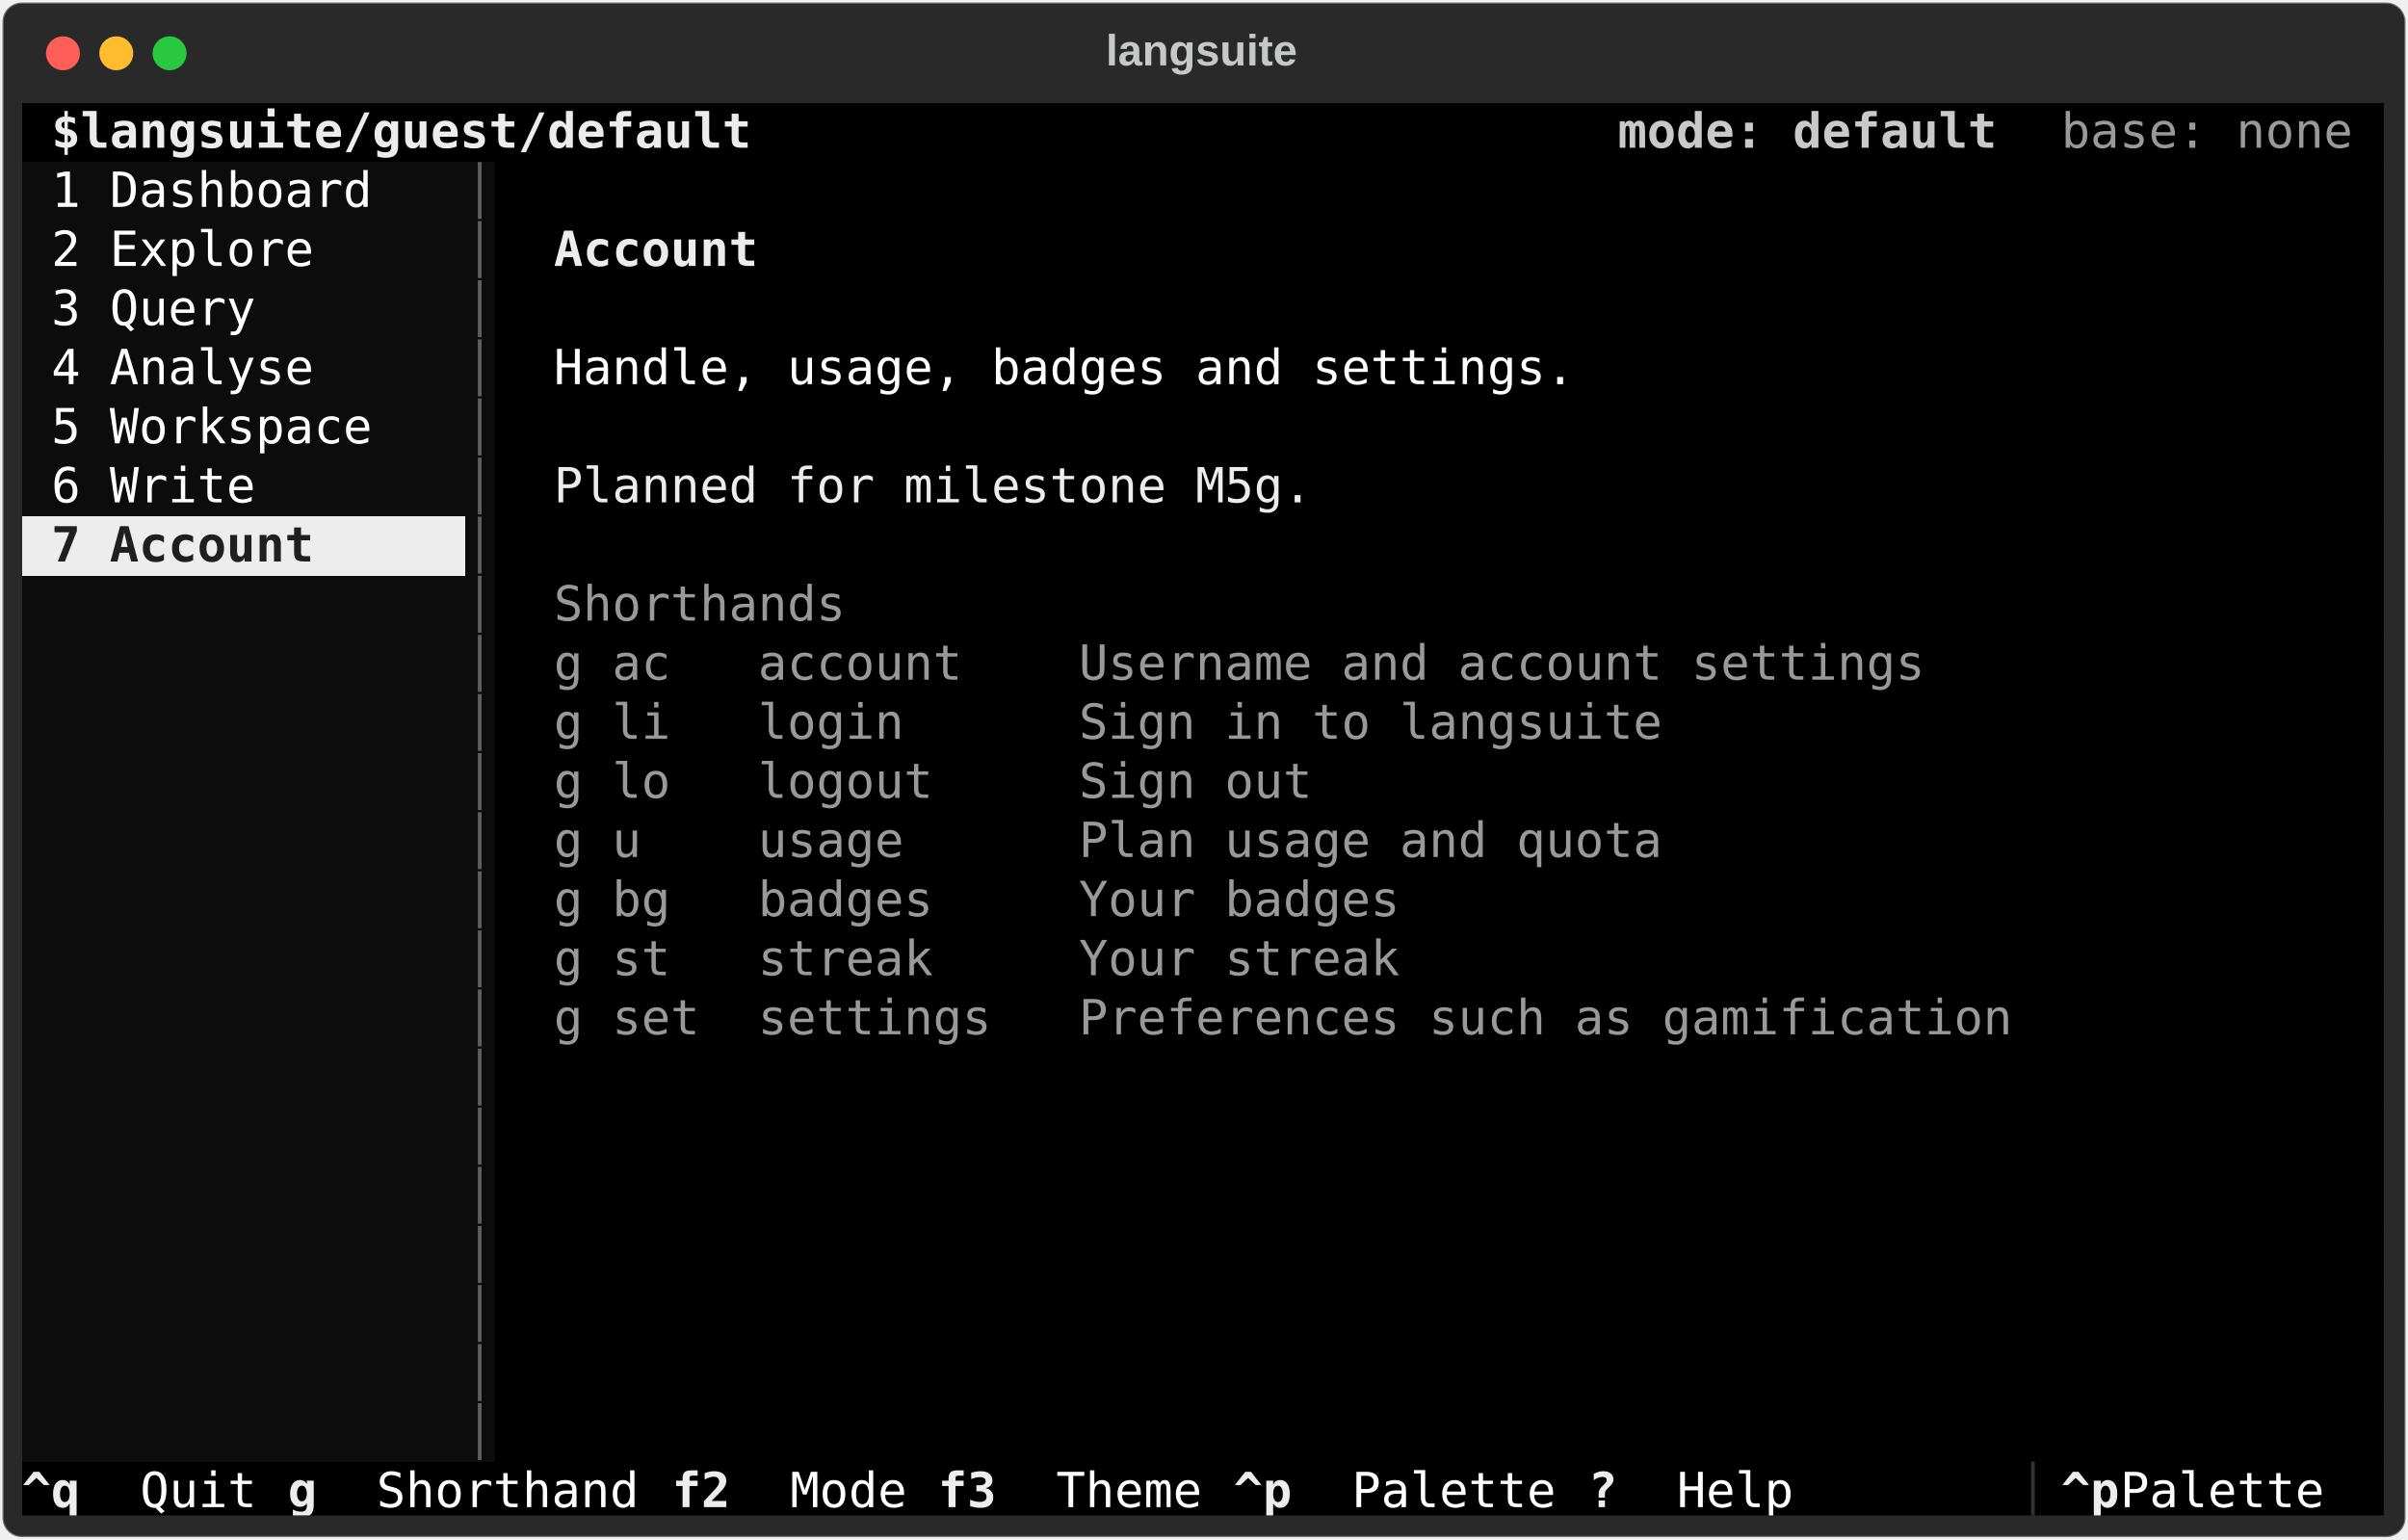
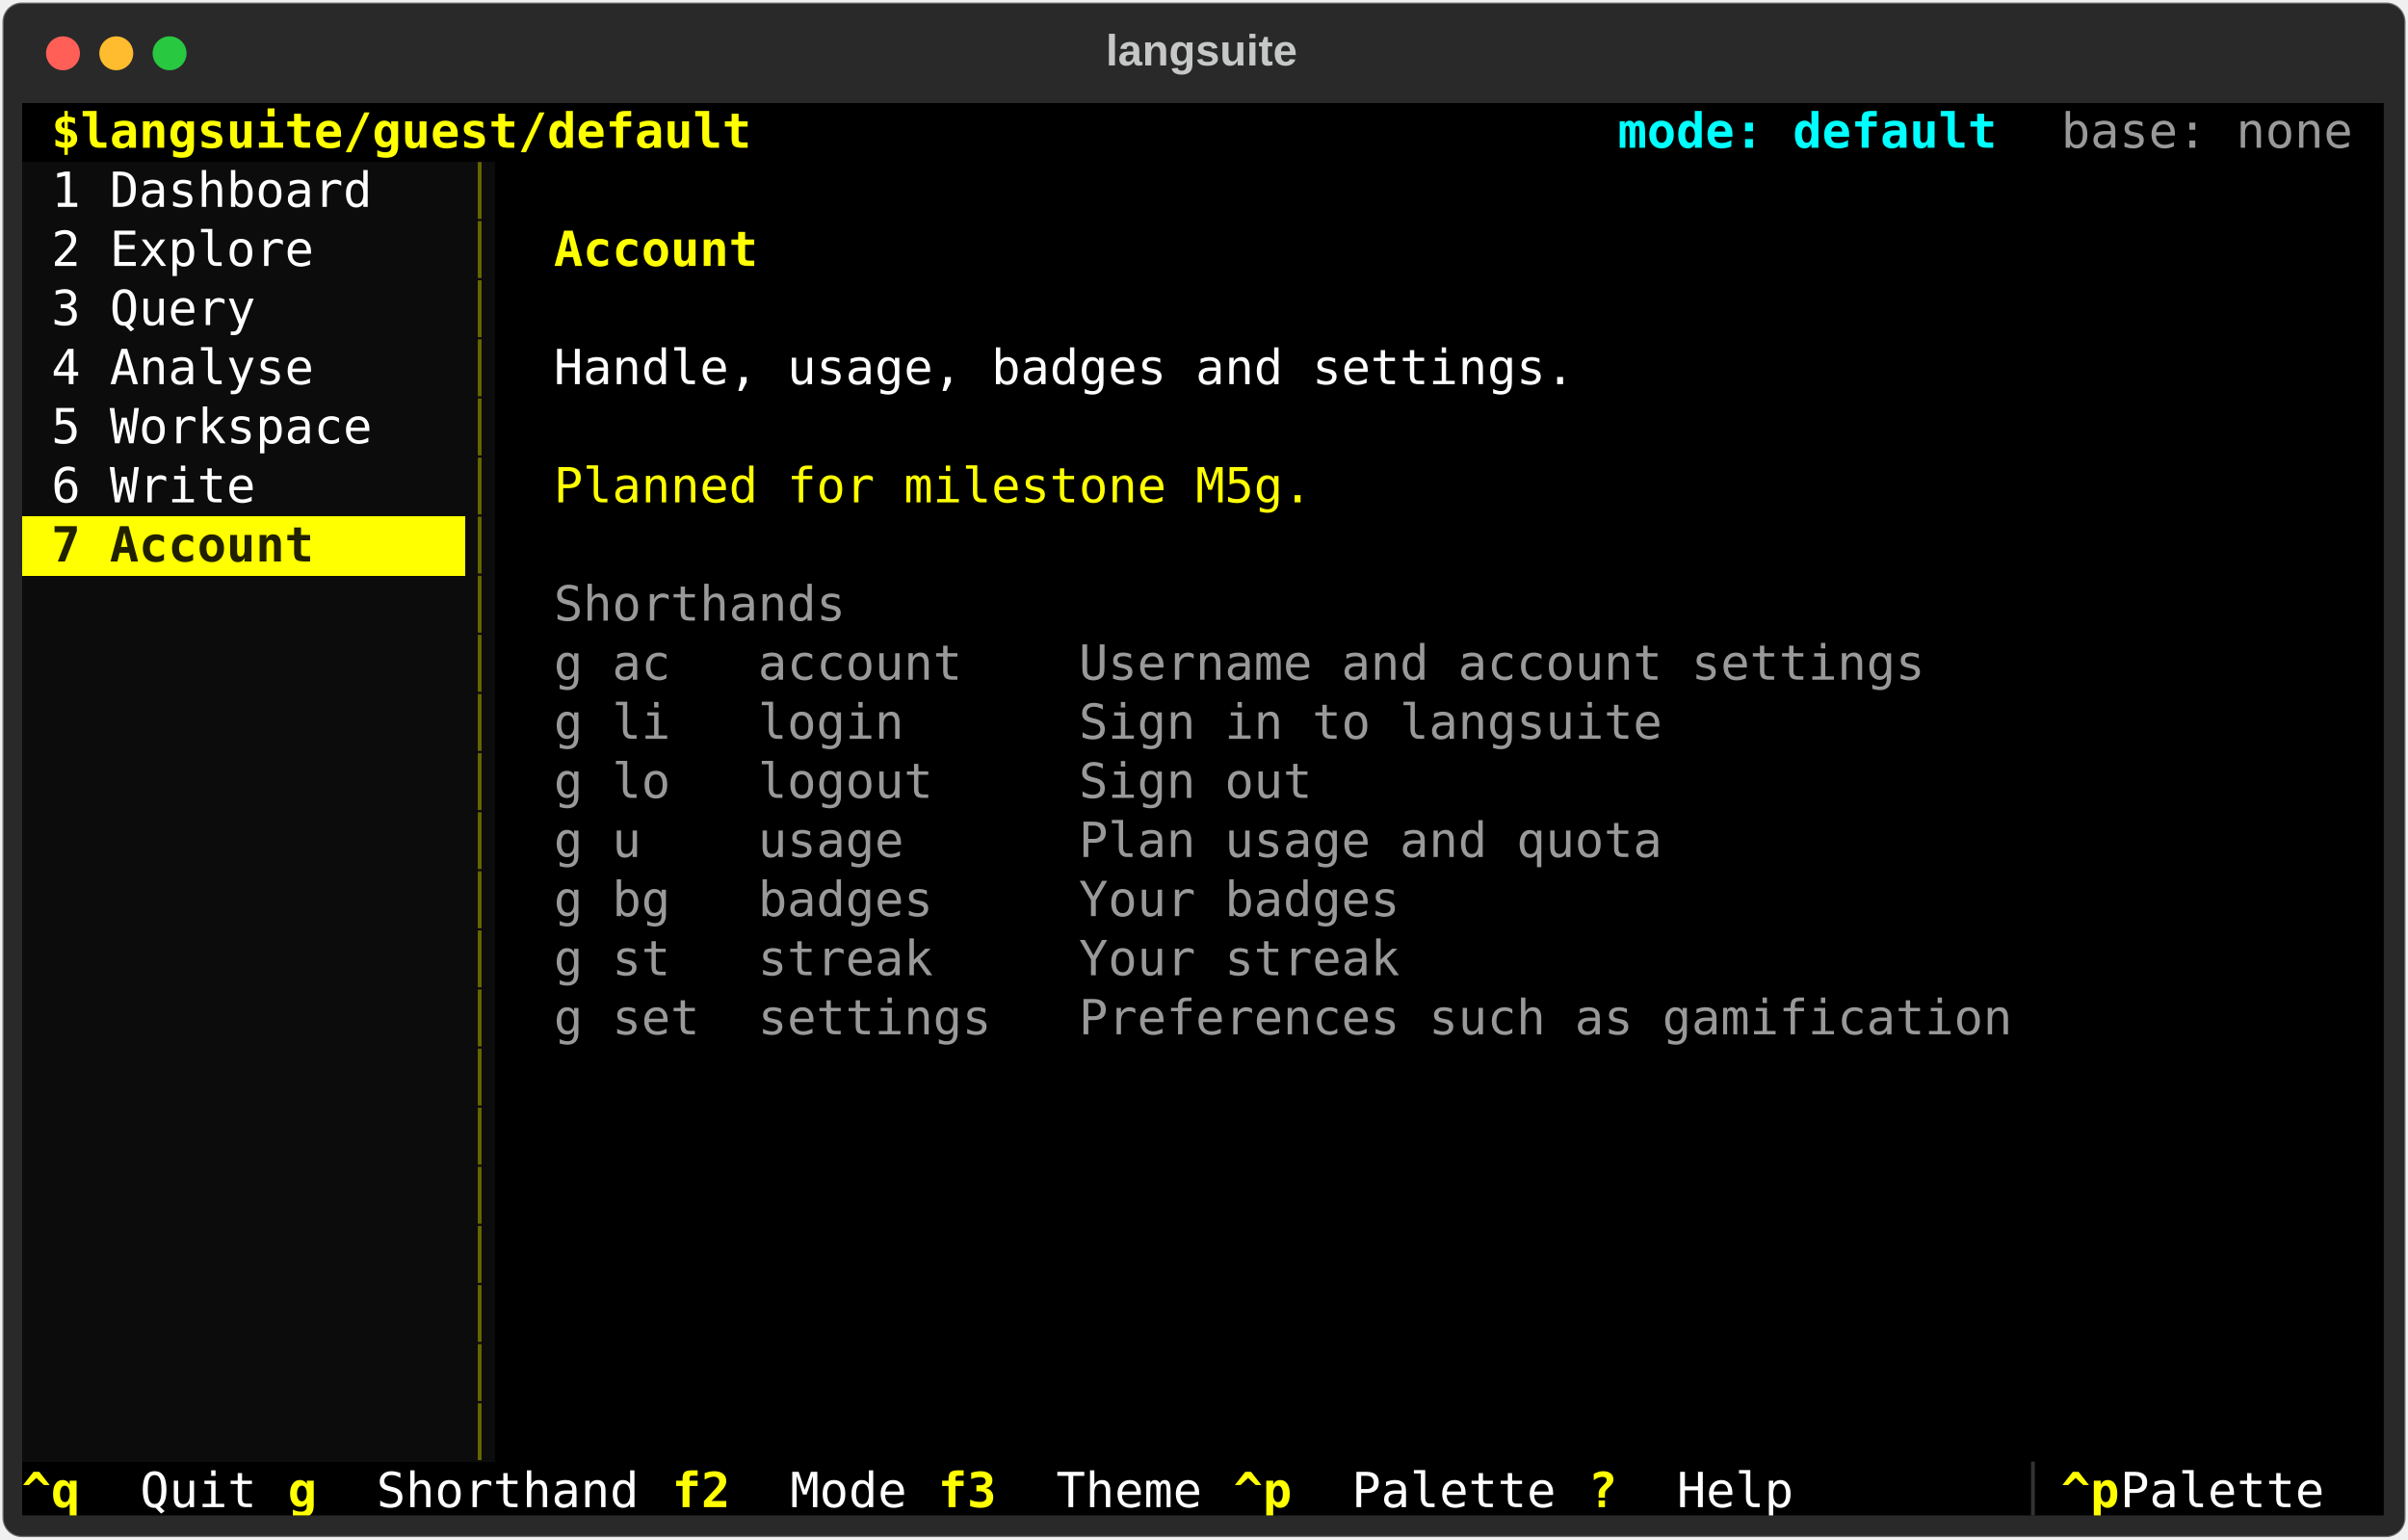
<svg xmlns="http://www.w3.org/2000/svg" class="rich-terminal" viewBox="0 0 994 635.6">
  <style>

    @font-face {
        font-family: "Fira Code";
        src: local("FiraCode-Regular"),
                url("https://cdnjs.cloudflare.com/ajax/libs/firacode/6.2.0/woff2/FiraCode-Regular.woff2") format("woff2"),
                url("https://cdnjs.cloudflare.com/ajax/libs/firacode/6.2.0/woff/FiraCode-Regular.woff") format("woff");
        font-style: normal;
        font-weight: 400;
    }
    @font-face {
        font-family: "Fira Code";
        src: local("FiraCode-Bold"),
                url("https://cdnjs.cloudflare.com/ajax/libs/firacode/6.2.0/woff2/FiraCode-Bold.woff2") format("woff2"),
                url("https://cdnjs.cloudflare.com/ajax/libs/firacode/6.2.0/woff/FiraCode-Bold.woff") format("woff");
        font-style: bold;
        font-weight: 700;
    }

    .terminal-matrix {
        font-family: Fira Code, monospace;
        font-size: 20px;
        line-height: 24.4px;
        font-variant-east-asian: full-width;
    }

    .terminal-title {
        font-size: 18px;
        font-weight: bold;
        font-family: arial;
    }

    .terminal-r1 { fill: #c5c8c6 }
- .terminal-r2 { fill: #ececec;font-weight: bold }
- .terminal-r3 { fill: #c9c9c9;font-weight: bold }
+ .terminal-r2 { fill: #feff00;font-weight: bold }
+ .terminal-r3 { fill: #00ffff;font-weight: bold }
.terminal-r4 { fill: #999999 }
.terminal-r5 { fill: #ffffff }
- .terminal-r6 { fill: #5e5e5e }
- .terminal-r7 { fill: #ececec }
- .terminal-r8 { fill: #1f1f1f;font-weight: bold }
- .terminal-r9 { fill: #ededed;font-weight: bold }
+ .terminal-r6 { fill: #656600 }
+ .terminal-r7 { fill: #feff00 }
+ .terminal-r8 { fill: #212100;font-weight: bold }
+ .terminal-r9 { fill: #ffff00;font-weight: bold }
.terminal-r10 { fill: #333333 }
    </style>
  <defs>
    <clipPath id="terminal-clip-terminal">
      <rect x="0" y="0" width="975.0" height="584.6" />
    </clipPath>
    <clipPath id="terminal-line-0">
      <rect x="0" y="1.5" width="976" height="24.65" />
    </clipPath>
    <clipPath id="terminal-line-1">
      <rect x="0" y="25.9" width="976" height="24.65" />
    </clipPath>
    <clipPath id="terminal-line-2">
      <rect x="0" y="50.3" width="976" height="24.65" />
    </clipPath>
    <clipPath id="terminal-line-3">
      <rect x="0" y="74.7" width="976" height="24.65" />
    </clipPath>
    <clipPath id="terminal-line-4">
      <rect x="0" y="99.1" width="976" height="24.65" />
    </clipPath>
    <clipPath id="terminal-line-5">
      <rect x="0" y="123.5" width="976" height="24.65" />
    </clipPath>
    <clipPath id="terminal-line-6">
      <rect x="0" y="147.9" width="976" height="24.65" />
    </clipPath>
    <clipPath id="terminal-line-7">
      <rect x="0" y="172.3" width="976" height="24.65" />
    </clipPath>
    <clipPath id="terminal-line-8">
      <rect x="0" y="196.7" width="976" height="24.65" />
    </clipPath>
    <clipPath id="terminal-line-9">
      <rect x="0" y="221.1" width="976" height="24.65" />
    </clipPath>
    <clipPath id="terminal-line-10">
      <rect x="0" y="245.5" width="976" height="24.65" />
    </clipPath>
    <clipPath id="terminal-line-11">
      <rect x="0" y="269.9" width="976" height="24.65" />
    </clipPath>
    <clipPath id="terminal-line-12">
      <rect x="0" y="294.3" width="976" height="24.65" />
    </clipPath>
    <clipPath id="terminal-line-13">
      <rect x="0" y="318.7" width="976" height="24.65" />
    </clipPath>
    <clipPath id="terminal-line-14">
      <rect x="0" y="343.1" width="976" height="24.65" />
    </clipPath>
    <clipPath id="terminal-line-15">
      <rect x="0" y="367.5" width="976" height="24.65" />
    </clipPath>
    <clipPath id="terminal-line-16">
      <rect x="0" y="391.9" width="976" height="24.65" />
    </clipPath>
    <clipPath id="terminal-line-17">
      <rect x="0" y="416.3" width="976" height="24.65" />
    </clipPath>
    <clipPath id="terminal-line-18">
      <rect x="0" y="440.7" width="976" height="24.65" />
    </clipPath>
    <clipPath id="terminal-line-19">
      <rect x="0" y="465.1" width="976" height="24.65" />
    </clipPath>
    <clipPath id="terminal-line-20">
      <rect x="0" y="489.5" width="976" height="24.65" />
    </clipPath>
    <clipPath id="terminal-line-21">
      <rect x="0" y="513.9" width="976" height="24.65" />
    </clipPath>
    <clipPath id="terminal-line-22">
      <rect x="0" y="538.3" width="976" height="24.65" />
    </clipPath>
  </defs>
  <rect fill="#292929" stroke="rgba(255,255,255,0.35)" stroke-width="1" x="1" y="1" width="992" height="633.6" rx="8" />
  <text class="terminal-title" fill="#c5c8c6" text-anchor="middle" x="496" y="27">langsuite</text>
  <g transform="translate(26,22)">
    <circle cx="0" cy="0" r="7" fill="#ff5f57" />
    <circle cx="22" cy="0" r="7" fill="#febc2e" />
    <circle cx="44" cy="0" r="7" fill="#28c840" />
  </g>
  <g transform="translate(9, 41)" clip-path="url(#terminal-clip-terminal)">
    <rect fill="#000000" x="0" y="1.5" width="12.2" height="24.65" shape-rendering="crispEdges" />
    <rect fill="#000000" x="12.2" y="1.5" width="292.8" height="24.65" shape-rendering="crispEdges" />
    <rect fill="#000000" x="305" y="1.5" width="353.8" height="24.65" shape-rendering="crispEdges" />
    <rect fill="#000000" x="658.8" y="1.5" width="158.6" height="24.65" shape-rendering="crispEdges" />
    <rect fill="#000000" x="817.4" y="1.5" width="24.4" height="24.65" shape-rendering="crispEdges" />
    <rect fill="#000000" x="841.8" y="1.5" width="122" height="24.65" shape-rendering="crispEdges" />
    <rect fill="#000000" x="963.8" y="1.5" width="12.2" height="24.65" shape-rendering="crispEdges" />
    <rect fill="#0c0c0c" x="0" y="25.9" width="12.2" height="24.65" shape-rendering="crispEdges" />
    <rect fill="#0c0c0c" x="12.2" y="25.9" width="134.2" height="24.65" shape-rendering="crispEdges" />
    <rect fill="#0c0c0c" x="146.4" y="25.9" width="36.6" height="24.65" shape-rendering="crispEdges" />
    <rect fill="#0c0c0c" x="183" y="25.9" width="12.2" height="24.65" shape-rendering="crispEdges" />
    <rect fill="#000000" x="195.2" y="25.9" width="780.8" height="24.65" shape-rendering="crispEdges" />
    <rect fill="#0c0c0c" x="0" y="50.3" width="12.2" height="24.65" shape-rendering="crispEdges" />
    <rect fill="#0c0c0c" x="12.2" y="50.3" width="109.8" height="24.65" shape-rendering="crispEdges" />
    <rect fill="#0c0c0c" x="122" y="50.3" width="61" height="24.65" shape-rendering="crispEdges" />
    <rect fill="#0c0c0c" x="183" y="50.3" width="12.2" height="24.65" shape-rendering="crispEdges" />
    <rect fill="#000000" x="195.2" y="50.3" width="24.4" height="24.65" shape-rendering="crispEdges" />
    <rect fill="#000000" x="219.6" y="50.3" width="85.4" height="24.65" shape-rendering="crispEdges" />
    <rect fill="#000000" x="305" y="50.3" width="671" height="24.65" shape-rendering="crispEdges" />
    <rect fill="#0c0c0c" x="0" y="74.7" width="12.2" height="24.65" shape-rendering="crispEdges" />
    <rect fill="#0c0c0c" x="12.2" y="74.7" width="85.4" height="24.65" shape-rendering="crispEdges" />
    <rect fill="#0c0c0c" x="97.6" y="74.7" width="85.4" height="24.65" shape-rendering="crispEdges" />
    <rect fill="#0c0c0c" x="183" y="74.7" width="12.2" height="24.65" shape-rendering="crispEdges" />
    <rect fill="#000000" x="195.2" y="74.7" width="780.8" height="24.65" shape-rendering="crispEdges" />
    <rect fill="#0c0c0c" x="0" y="99.1" width="12.2" height="24.65" shape-rendering="crispEdges" />
    <rect fill="#0c0c0c" x="12.2" y="99.1" width="109.8" height="24.65" shape-rendering="crispEdges" />
    <rect fill="#0c0c0c" x="122" y="99.1" width="61" height="24.65" shape-rendering="crispEdges" />
    <rect fill="#0c0c0c" x="183" y="99.1" width="12.2" height="24.65" shape-rendering="crispEdges" />
    <rect fill="#000000" x="195.2" y="99.1" width="24.4" height="24.65" shape-rendering="crispEdges" />
    <rect fill="#000000" x="219.6" y="99.1" width="427" height="24.65" shape-rendering="crispEdges" />
    <rect fill="#000000" x="646.6" y="99.1" width="329.4" height="24.65" shape-rendering="crispEdges" />
    <rect fill="#0c0c0c" x="0" y="123.5" width="12.2" height="24.65" shape-rendering="crispEdges" />
    <rect fill="#0c0c0c" x="12.2" y="123.5" width="134.2" height="24.65" shape-rendering="crispEdges" />
    <rect fill="#0c0c0c" x="146.4" y="123.5" width="36.6" height="24.65" shape-rendering="crispEdges" />
    <rect fill="#0c0c0c" x="183" y="123.5" width="12.2" height="24.65" shape-rendering="crispEdges" />
    <rect fill="#000000" x="195.2" y="123.5" width="780.8" height="24.65" shape-rendering="crispEdges" />
    <rect fill="#0c0c0c" x="0" y="147.9" width="12.2" height="24.65" shape-rendering="crispEdges" />
    <rect fill="#0c0c0c" x="12.2" y="147.9" width="85.4" height="24.65" shape-rendering="crispEdges" />
    <rect fill="#0c0c0c" x="97.6" y="147.9" width="85.4" height="24.65" shape-rendering="crispEdges" />
    <rect fill="#0c0c0c" x="183" y="147.9" width="12.2" height="24.65" shape-rendering="crispEdges" />
    <rect fill="#000000" x="195.2" y="147.9" width="24.4" height="24.65" shape-rendering="crispEdges" />
    <rect fill="#000000" x="219.6" y="147.9" width="317.2" height="24.65" shape-rendering="crispEdges" />
    <rect fill="#000000" x="536.8" y="147.9" width="439.2" height="24.65" shape-rendering="crispEdges" />
-     <rect fill="#ededed" x="0" y="172.3" width="12.2" height="24.65" shape-rendering="crispEdges" />
-     <rect fill="#ededed" x="12.2" y="172.3" width="109.8" height="24.65" shape-rendering="crispEdges" />
-     <rect fill="#ededed" x="122" y="172.3" width="61" height="24.65" shape-rendering="crispEdges" />
+     <rect fill="#ffff00" x="0" y="172.3" width="12.2" height="24.65" shape-rendering="crispEdges" />
+     <rect fill="#ffff00" x="12.2" y="172.3" width="109.8" height="24.65" shape-rendering="crispEdges" />
+     <rect fill="#ffff00" x="122" y="172.3" width="61" height="24.65" shape-rendering="crispEdges" />
    <rect fill="#0c0c0c" x="183" y="172.3" width="12.2" height="24.65" shape-rendering="crispEdges" />
    <rect fill="#000000" x="195.2" y="172.3" width="780.8" height="24.65" shape-rendering="crispEdges" />
    <rect fill="#0c0c0c" x="0" y="196.7" width="183" height="24.65" shape-rendering="crispEdges" />
    <rect fill="#0c0c0c" x="183" y="196.7" width="12.2" height="24.65" shape-rendering="crispEdges" />
    <rect fill="#000000" x="195.2" y="196.7" width="24.4" height="24.65" shape-rendering="crispEdges" />
    <rect fill="#000000" x="219.6" y="196.7" width="122" height="24.65" shape-rendering="crispEdges" />
    <rect fill="#000000" x="341.6" y="196.7" width="634.4" height="24.65" shape-rendering="crispEdges" />
    <rect fill="#0c0c0c" x="0" y="221.1" width="183" height="24.65" shape-rendering="crispEdges" />
    <rect fill="#0c0c0c" x="183" y="221.1" width="12.2" height="24.65" shape-rendering="crispEdges" />
    <rect fill="#000000" x="195.2" y="221.1" width="24.4" height="24.65" shape-rendering="crispEdges" />
    <rect fill="#000000" x="219.6" y="221.1" width="597.8" height="24.65" shape-rendering="crispEdges" />
    <rect fill="#000000" x="817.4" y="221.1" width="158.6" height="24.65" shape-rendering="crispEdges" />
    <rect fill="#0c0c0c" x="0" y="245.5" width="183" height="24.65" shape-rendering="crispEdges" />
    <rect fill="#0c0c0c" x="183" y="245.5" width="12.2" height="24.65" shape-rendering="crispEdges" />
    <rect fill="#000000" x="195.2" y="245.5" width="24.4" height="24.65" shape-rendering="crispEdges" />
    <rect fill="#000000" x="219.6" y="245.5" width="488" height="24.65" shape-rendering="crispEdges" />
    <rect fill="#000000" x="707.6" y="245.5" width="268.4" height="24.65" shape-rendering="crispEdges" />
    <rect fill="#0c0c0c" x="0" y="269.9" width="183" height="24.65" shape-rendering="crispEdges" />
    <rect fill="#0c0c0c" x="183" y="269.9" width="12.2" height="24.65" shape-rendering="crispEdges" />
    <rect fill="#000000" x="195.2" y="269.9" width="24.4" height="24.65" shape-rendering="crispEdges" />
    <rect fill="#000000" x="219.6" y="269.9" width="341.6" height="24.65" shape-rendering="crispEdges" />
    <rect fill="#000000" x="561.2" y="269.9" width="414.8" height="24.65" shape-rendering="crispEdges" />
    <rect fill="#0c0c0c" x="0" y="294.3" width="183" height="24.65" shape-rendering="crispEdges" />
    <rect fill="#0c0c0c" x="183" y="294.3" width="12.2" height="24.65" shape-rendering="crispEdges" />
    <rect fill="#000000" x="195.2" y="294.3" width="24.4" height="24.65" shape-rendering="crispEdges" />
    <rect fill="#000000" x="219.6" y="294.3" width="488" height="24.65" shape-rendering="crispEdges" />
    <rect fill="#000000" x="707.6" y="294.3" width="268.4" height="24.65" shape-rendering="crispEdges" />
    <rect fill="#0c0c0c" x="0" y="318.7" width="183" height="24.65" shape-rendering="crispEdges" />
    <rect fill="#0c0c0c" x="183" y="318.7" width="12.2" height="24.65" shape-rendering="crispEdges" />
    <rect fill="#000000" x="195.2" y="318.7" width="24.4" height="24.65" shape-rendering="crispEdges" />
    <rect fill="#000000" x="219.6" y="318.7" width="378.2" height="24.65" shape-rendering="crispEdges" />
    <rect fill="#000000" x="597.8" y="318.7" width="378.2" height="24.65" shape-rendering="crispEdges" />
    <rect fill="#0c0c0c" x="0" y="343.1" width="183" height="24.65" shape-rendering="crispEdges" />
    <rect fill="#0c0c0c" x="183" y="343.1" width="12.2" height="24.65" shape-rendering="crispEdges" />
    <rect fill="#000000" x="195.2" y="343.1" width="24.4" height="24.65" shape-rendering="crispEdges" />
    <rect fill="#000000" x="219.6" y="343.1" width="378.2" height="24.65" shape-rendering="crispEdges" />
    <rect fill="#000000" x="597.8" y="343.1" width="378.2" height="24.65" shape-rendering="crispEdges" />
    <rect fill="#0c0c0c" x="0" y="367.5" width="183" height="24.65" shape-rendering="crispEdges" />
    <rect fill="#0c0c0c" x="183" y="367.5" width="12.2" height="24.65" shape-rendering="crispEdges" />
    <rect fill="#000000" x="195.2" y="367.5" width="24.4" height="24.65" shape-rendering="crispEdges" />
    <rect fill="#000000" x="219.6" y="367.5" width="634.4" height="24.65" shape-rendering="crispEdges" />
    <rect fill="#000000" x="854" y="367.5" width="122" height="24.65" shape-rendering="crispEdges" />
    <rect fill="#0c0c0c" x="0" y="391.9" width="183" height="24.65" shape-rendering="crispEdges" />
    <rect fill="#0c0c0c" x="183" y="391.9" width="12.2" height="24.65" shape-rendering="crispEdges" />
    <rect fill="#000000" x="195.2" y="391.9" width="780.8" height="24.65" shape-rendering="crispEdges" />
    <rect fill="#0c0c0c" x="0" y="416.3" width="183" height="24.65" shape-rendering="crispEdges" />
    <rect fill="#0c0c0c" x="183" y="416.3" width="12.2" height="24.65" shape-rendering="crispEdges" />
    <rect fill="#000000" x="195.2" y="416.3" width="780.8" height="24.65" shape-rendering="crispEdges" />
    <rect fill="#0c0c0c" x="0" y="440.7" width="183" height="24.65" shape-rendering="crispEdges" />
    <rect fill="#0c0c0c" x="183" y="440.7" width="12.2" height="24.65" shape-rendering="crispEdges" />
    <rect fill="#000000" x="195.2" y="440.7" width="780.8" height="24.65" shape-rendering="crispEdges" />
    <rect fill="#0c0c0c" x="0" y="465.1" width="183" height="24.65" shape-rendering="crispEdges" />
    <rect fill="#0c0c0c" x="183" y="465.1" width="12.2" height="24.65" shape-rendering="crispEdges" />
    <rect fill="#000000" x="195.2" y="465.1" width="780.8" height="24.65" shape-rendering="crispEdges" />
    <rect fill="#0c0c0c" x="0" y="489.5" width="183" height="24.65" shape-rendering="crispEdges" />
    <rect fill="#0c0c0c" x="183" y="489.5" width="12.2" height="24.65" shape-rendering="crispEdges" />
    <rect fill="#000000" x="195.2" y="489.5" width="780.8" height="24.65" shape-rendering="crispEdges" />
    <rect fill="#0c0c0c" x="0" y="513.9" width="183" height="24.65" shape-rendering="crispEdges" />
    <rect fill="#0c0c0c" x="183" y="513.9" width="12.2" height="24.65" shape-rendering="crispEdges" />
    <rect fill="#000000" x="195.2" y="513.9" width="780.8" height="24.65" shape-rendering="crispEdges" />
    <rect fill="#0c0c0c" x="0" y="538.3" width="183" height="24.65" shape-rendering="crispEdges" />
    <rect fill="#0c0c0c" x="183" y="538.3" width="12.2" height="24.65" shape-rendering="crispEdges" />
    <rect fill="#000000" x="195.2" y="538.3" width="780.8" height="24.65" shape-rendering="crispEdges" />
    <rect fill="#000000" x="0" y="562.7" width="48.8" height="24.65" shape-rendering="crispEdges" />
    <rect fill="#000000" x="48.8" y="562.7" width="61" height="24.65" shape-rendering="crispEdges" />
    <rect fill="#000000" x="109.8" y="562.7" width="36.6" height="24.65" shape-rendering="crispEdges" />
    <rect fill="#000000" x="146.4" y="562.7" width="122" height="24.65" shape-rendering="crispEdges" />
    <rect fill="#000000" x="268.4" y="562.7" width="48.8" height="24.65" shape-rendering="crispEdges" />
    <rect fill="#000000" x="317.2" y="562.7" width="61" height="24.65" shape-rendering="crispEdges" />
    <rect fill="#000000" x="378.2" y="562.7" width="48.8" height="24.65" shape-rendering="crispEdges" />
    <rect fill="#000000" x="427" y="562.7" width="73.2" height="24.65" shape-rendering="crispEdges" />
    <rect fill="#000000" x="500.2" y="562.7" width="48.8" height="24.65" shape-rendering="crispEdges" />
    <rect fill="#000000" x="549" y="562.7" width="97.6" height="24.65" shape-rendering="crispEdges" />
    <rect fill="#000000" x="646.6" y="562.7" width="36.6" height="24.65" shape-rendering="crispEdges" />
    <rect fill="#000000" x="683.2" y="562.7" width="61" height="24.65" shape-rendering="crispEdges" />
    <rect fill="#000000" x="744.2" y="562.7" width="85.4" height="24.65" shape-rendering="crispEdges" />
    <rect fill="#000000" x="829.6" y="562.7" width="12.2" height="24.65" shape-rendering="crispEdges" />
    <rect fill="#000000" x="841.8" y="562.7" width="24.4" height="24.65" shape-rendering="crispEdges" />
    <rect fill="#000000" x="866.2" y="562.7" width="97.6" height="24.65" shape-rendering="crispEdges" />
    <rect fill="#000000" x="963.8" y="562.7" width="12.2" height="24.65" shape-rendering="crispEdges" />
    <g class="terminal-matrix">
      <text class="terminal-r2" x="12.2" y="20" textLength="292.8" clip-path="url(#terminal-line-0)">$langsuite/guest/default</text>
      <text class="terminal-r3" x="658.8" y="20" textLength="158.6" clip-path="url(#terminal-line-0)">mode: default</text>
      <text class="terminal-r4" x="841.8" y="20" textLength="122" clip-path="url(#terminal-line-0)">base: none</text>
      <text class="terminal-r1" x="976" y="20" textLength="12.2" clip-path="url(#terminal-line-0)">
</text>
      <text class="terminal-r5" x="12.2" y="44.4" textLength="134.2" clip-path="url(#terminal-line-1)">1 Dashboard</text>
      <text class="terminal-r6" x="183" y="44.4" textLength="12.2" clip-path="url(#terminal-line-1)">│</text>
      <text class="terminal-r1" x="976" y="44.4" textLength="12.2" clip-path="url(#terminal-line-1)">
</text>
      <text class="terminal-r5" x="12.2" y="68.8" textLength="109.8" clip-path="url(#terminal-line-2)">2 Explore</text>
      <text class="terminal-r6" x="183" y="68.8" textLength="12.2" clip-path="url(#terminal-line-2)">│</text>
      <text class="terminal-r2" x="219.6" y="68.8" textLength="85.4" clip-path="url(#terminal-line-2)">Account</text>
      <text class="terminal-r1" x="976" y="68.8" textLength="12.2" clip-path="url(#terminal-line-2)">
</text>
      <text class="terminal-r5" x="12.2" y="93.2" textLength="85.4" clip-path="url(#terminal-line-3)">3 Query</text>
      <text class="terminal-r6" x="183" y="93.2" textLength="12.2" clip-path="url(#terminal-line-3)">│</text>
      <text class="terminal-r1" x="976" y="93.2" textLength="12.2" clip-path="url(#terminal-line-3)">
</text>
      <text class="terminal-r5" x="12.2" y="117.6" textLength="109.8" clip-path="url(#terminal-line-4)">4 Analyse</text>
      <text class="terminal-r6" x="183" y="117.6" textLength="12.2" clip-path="url(#terminal-line-4)">│</text>
      <text class="terminal-r5" x="219.6" y="117.6" textLength="427" clip-path="url(#terminal-line-4)">Handle, usage, badges and settings.</text>
      <text class="terminal-r1" x="976" y="117.6" textLength="12.2" clip-path="url(#terminal-line-4)">
</text>
      <text class="terminal-r5" x="12.2" y="142" textLength="134.2" clip-path="url(#terminal-line-5)">5 Workspace</text>
      <text class="terminal-r6" x="183" y="142" textLength="12.2" clip-path="url(#terminal-line-5)">│</text>
      <text class="terminal-r1" x="976" y="142" textLength="12.2" clip-path="url(#terminal-line-5)">
</text>
      <text class="terminal-r5" x="12.2" y="166.4" textLength="85.4" clip-path="url(#terminal-line-6)">6 Write</text>
      <text class="terminal-r6" x="183" y="166.4" textLength="12.2" clip-path="url(#terminal-line-6)">│</text>
      <text class="terminal-r7" x="219.6" y="166.4" textLength="317.2" clip-path="url(#terminal-line-6)">Planned for milestone M5g.</text>
      <text class="terminal-r1" x="976" y="166.4" textLength="12.2" clip-path="url(#terminal-line-6)">
</text>
      <text class="terminal-r8" x="12.2" y="190.8" textLength="109.8" clip-path="url(#terminal-line-7)">7 Account</text>
      <text class="terminal-r6" x="183" y="190.8" textLength="12.2" clip-path="url(#terminal-line-7)">│</text>
      <text class="terminal-r1" x="976" y="190.8" textLength="12.2" clip-path="url(#terminal-line-7)">
</text>
      <text class="terminal-r6" x="183" y="215.2" textLength="12.2" clip-path="url(#terminal-line-8)">│</text>
      <text class="terminal-r4" x="219.6" y="215.2" textLength="122" clip-path="url(#terminal-line-8)">Shorthands</text>
      <text class="terminal-r1" x="976" y="215.2" textLength="12.2" clip-path="url(#terminal-line-8)">
</text>
      <text class="terminal-r6" x="183" y="239.6" textLength="12.2" clip-path="url(#terminal-line-9)">│</text>
      <text class="terminal-r4" x="219.6" y="239.6" textLength="597.8" clip-path="url(#terminal-line-9)">  g ac   account    Username and account settings</text>
      <text class="terminal-r1" x="976" y="239.6" textLength="12.2" clip-path="url(#terminal-line-9)">
</text>
      <text class="terminal-r6" x="183" y="264" textLength="12.2" clip-path="url(#terminal-line-10)">│</text>
      <text class="terminal-r4" x="219.6" y="264" textLength="488" clip-path="url(#terminal-line-10)">  g li   login      Sign in to langsuite</text>
      <text class="terminal-r1" x="976" y="264" textLength="12.2" clip-path="url(#terminal-line-10)">
</text>
      <text class="terminal-r6" x="183" y="288.4" textLength="12.2" clip-path="url(#terminal-line-11)">│</text>
      <text class="terminal-r4" x="219.6" y="288.4" textLength="341.6" clip-path="url(#terminal-line-11)">  g lo   logout     Sign out</text>
      <text class="terminal-r1" x="976" y="288.4" textLength="12.2" clip-path="url(#terminal-line-11)">
</text>
      <text class="terminal-r6" x="183" y="312.8" textLength="12.2" clip-path="url(#terminal-line-12)">│</text>
      <text class="terminal-r4" x="219.6" y="312.8" textLength="488" clip-path="url(#terminal-line-12)">  g u    usage      Plan usage and quota</text>
      <text class="terminal-r1" x="976" y="312.8" textLength="12.2" clip-path="url(#terminal-line-12)">
</text>
      <text class="terminal-r6" x="183" y="337.2" textLength="12.2" clip-path="url(#terminal-line-13)">│</text>
      <text class="terminal-r4" x="219.6" y="337.2" textLength="378.2" clip-path="url(#terminal-line-13)">  g bg   badges     Your badges</text>
      <text class="terminal-r1" x="976" y="337.2" textLength="12.2" clip-path="url(#terminal-line-13)">
</text>
      <text class="terminal-r6" x="183" y="361.6" textLength="12.2" clip-path="url(#terminal-line-14)">│</text>
      <text class="terminal-r4" x="219.6" y="361.6" textLength="378.2" clip-path="url(#terminal-line-14)">  g st   streak     Your streak</text>
      <text class="terminal-r1" x="976" y="361.6" textLength="12.2" clip-path="url(#terminal-line-14)">
</text>
      <text class="terminal-r6" x="183" y="386" textLength="12.2" clip-path="url(#terminal-line-15)">│</text>
      <text class="terminal-r4" x="219.6" y="386" textLength="634.4" clip-path="url(#terminal-line-15)">  g set  settings   Preferences such as gamification</text>
      <text class="terminal-r1" x="976" y="386" textLength="12.2" clip-path="url(#terminal-line-15)">
</text>
      <text class="terminal-r6" x="183" y="410.4" textLength="12.2" clip-path="url(#terminal-line-16)">│</text>
      <text class="terminal-r1" x="976" y="410.4" textLength="12.2" clip-path="url(#terminal-line-16)">
</text>
      <text class="terminal-r6" x="183" y="434.8" textLength="12.2" clip-path="url(#terminal-line-17)">│</text>
      <text class="terminal-r1" x="976" y="434.8" textLength="12.2" clip-path="url(#terminal-line-17)">
</text>
      <text class="terminal-r6" x="183" y="459.2" textLength="12.2" clip-path="url(#terminal-line-18)">│</text>
      <text class="terminal-r1" x="976" y="459.2" textLength="12.2" clip-path="url(#terminal-line-18)">
</text>
      <text class="terminal-r6" x="183" y="483.6" textLength="12.2" clip-path="url(#terminal-line-19)">│</text>
      <text class="terminal-r1" x="976" y="483.6" textLength="12.2" clip-path="url(#terminal-line-19)">
</text>
      <text class="terminal-r6" x="183" y="508" textLength="12.2" clip-path="url(#terminal-line-20)">│</text>
      <text class="terminal-r1" x="976" y="508" textLength="12.2" clip-path="url(#terminal-line-20)">
</text>
      <text class="terminal-r6" x="183" y="532.4" textLength="12.2" clip-path="url(#terminal-line-21)">│</text>
      <text class="terminal-r1" x="976" y="532.4" textLength="12.2" clip-path="url(#terminal-line-21)">
</text>
      <text class="terminal-r6" x="183" y="556.8" textLength="12.2" clip-path="url(#terminal-line-22)">│</text>
      <text class="terminal-r1" x="976" y="556.8" textLength="12.2" clip-path="url(#terminal-line-22)">
</text>
      <text class="terminal-r9" x="0" y="581.2" textLength="48.8" clip-path="url(#terminal-line-23)"> ^q </text>
      <text class="terminal-r5" x="48.8" y="581.2" textLength="61" clip-path="url(#terminal-line-23)">Quit </text>
      <text class="terminal-r9" x="109.8" y="581.2" textLength="36.6" clip-path="url(#terminal-line-23)"> g </text>
      <text class="terminal-r5" x="146.4" y="581.2" textLength="122" clip-path="url(#terminal-line-23)">Shorthand </text>
      <text class="terminal-r9" x="268.4" y="581.2" textLength="48.8" clip-path="url(#terminal-line-23)"> f2 </text>
      <text class="terminal-r5" x="317.2" y="581.2" textLength="61" clip-path="url(#terminal-line-23)">Mode </text>
      <text class="terminal-r9" x="378.2" y="581.2" textLength="48.8" clip-path="url(#terminal-line-23)"> f3 </text>
      <text class="terminal-r5" x="427" y="581.2" textLength="73.2" clip-path="url(#terminal-line-23)">Theme </text>
      <text class="terminal-r9" x="500.2" y="581.2" textLength="48.8" clip-path="url(#terminal-line-23)"> ^p </text>
      <text class="terminal-r5" x="549" y="581.2" textLength="97.6" clip-path="url(#terminal-line-23)">Palette </text>
      <text class="terminal-r9" x="646.6" y="581.2" textLength="36.6" clip-path="url(#terminal-line-23)"> ? </text>
      <text class="terminal-r5" x="683.2" y="581.2" textLength="61" clip-path="url(#terminal-line-23)">Help </text>
      <text class="terminal-r10" x="829.6" y="581.2" textLength="12.2" clip-path="url(#terminal-line-23)">▏</text>
      <text class="terminal-r9" x="841.8" y="581.2" textLength="24.4" clip-path="url(#terminal-line-23)">^p</text>
      <text class="terminal-r5" x="866.2" y="581.2" textLength="97.6" clip-path="url(#terminal-line-23)"> Palette</text>
    </g>
  </g>
</svg>
